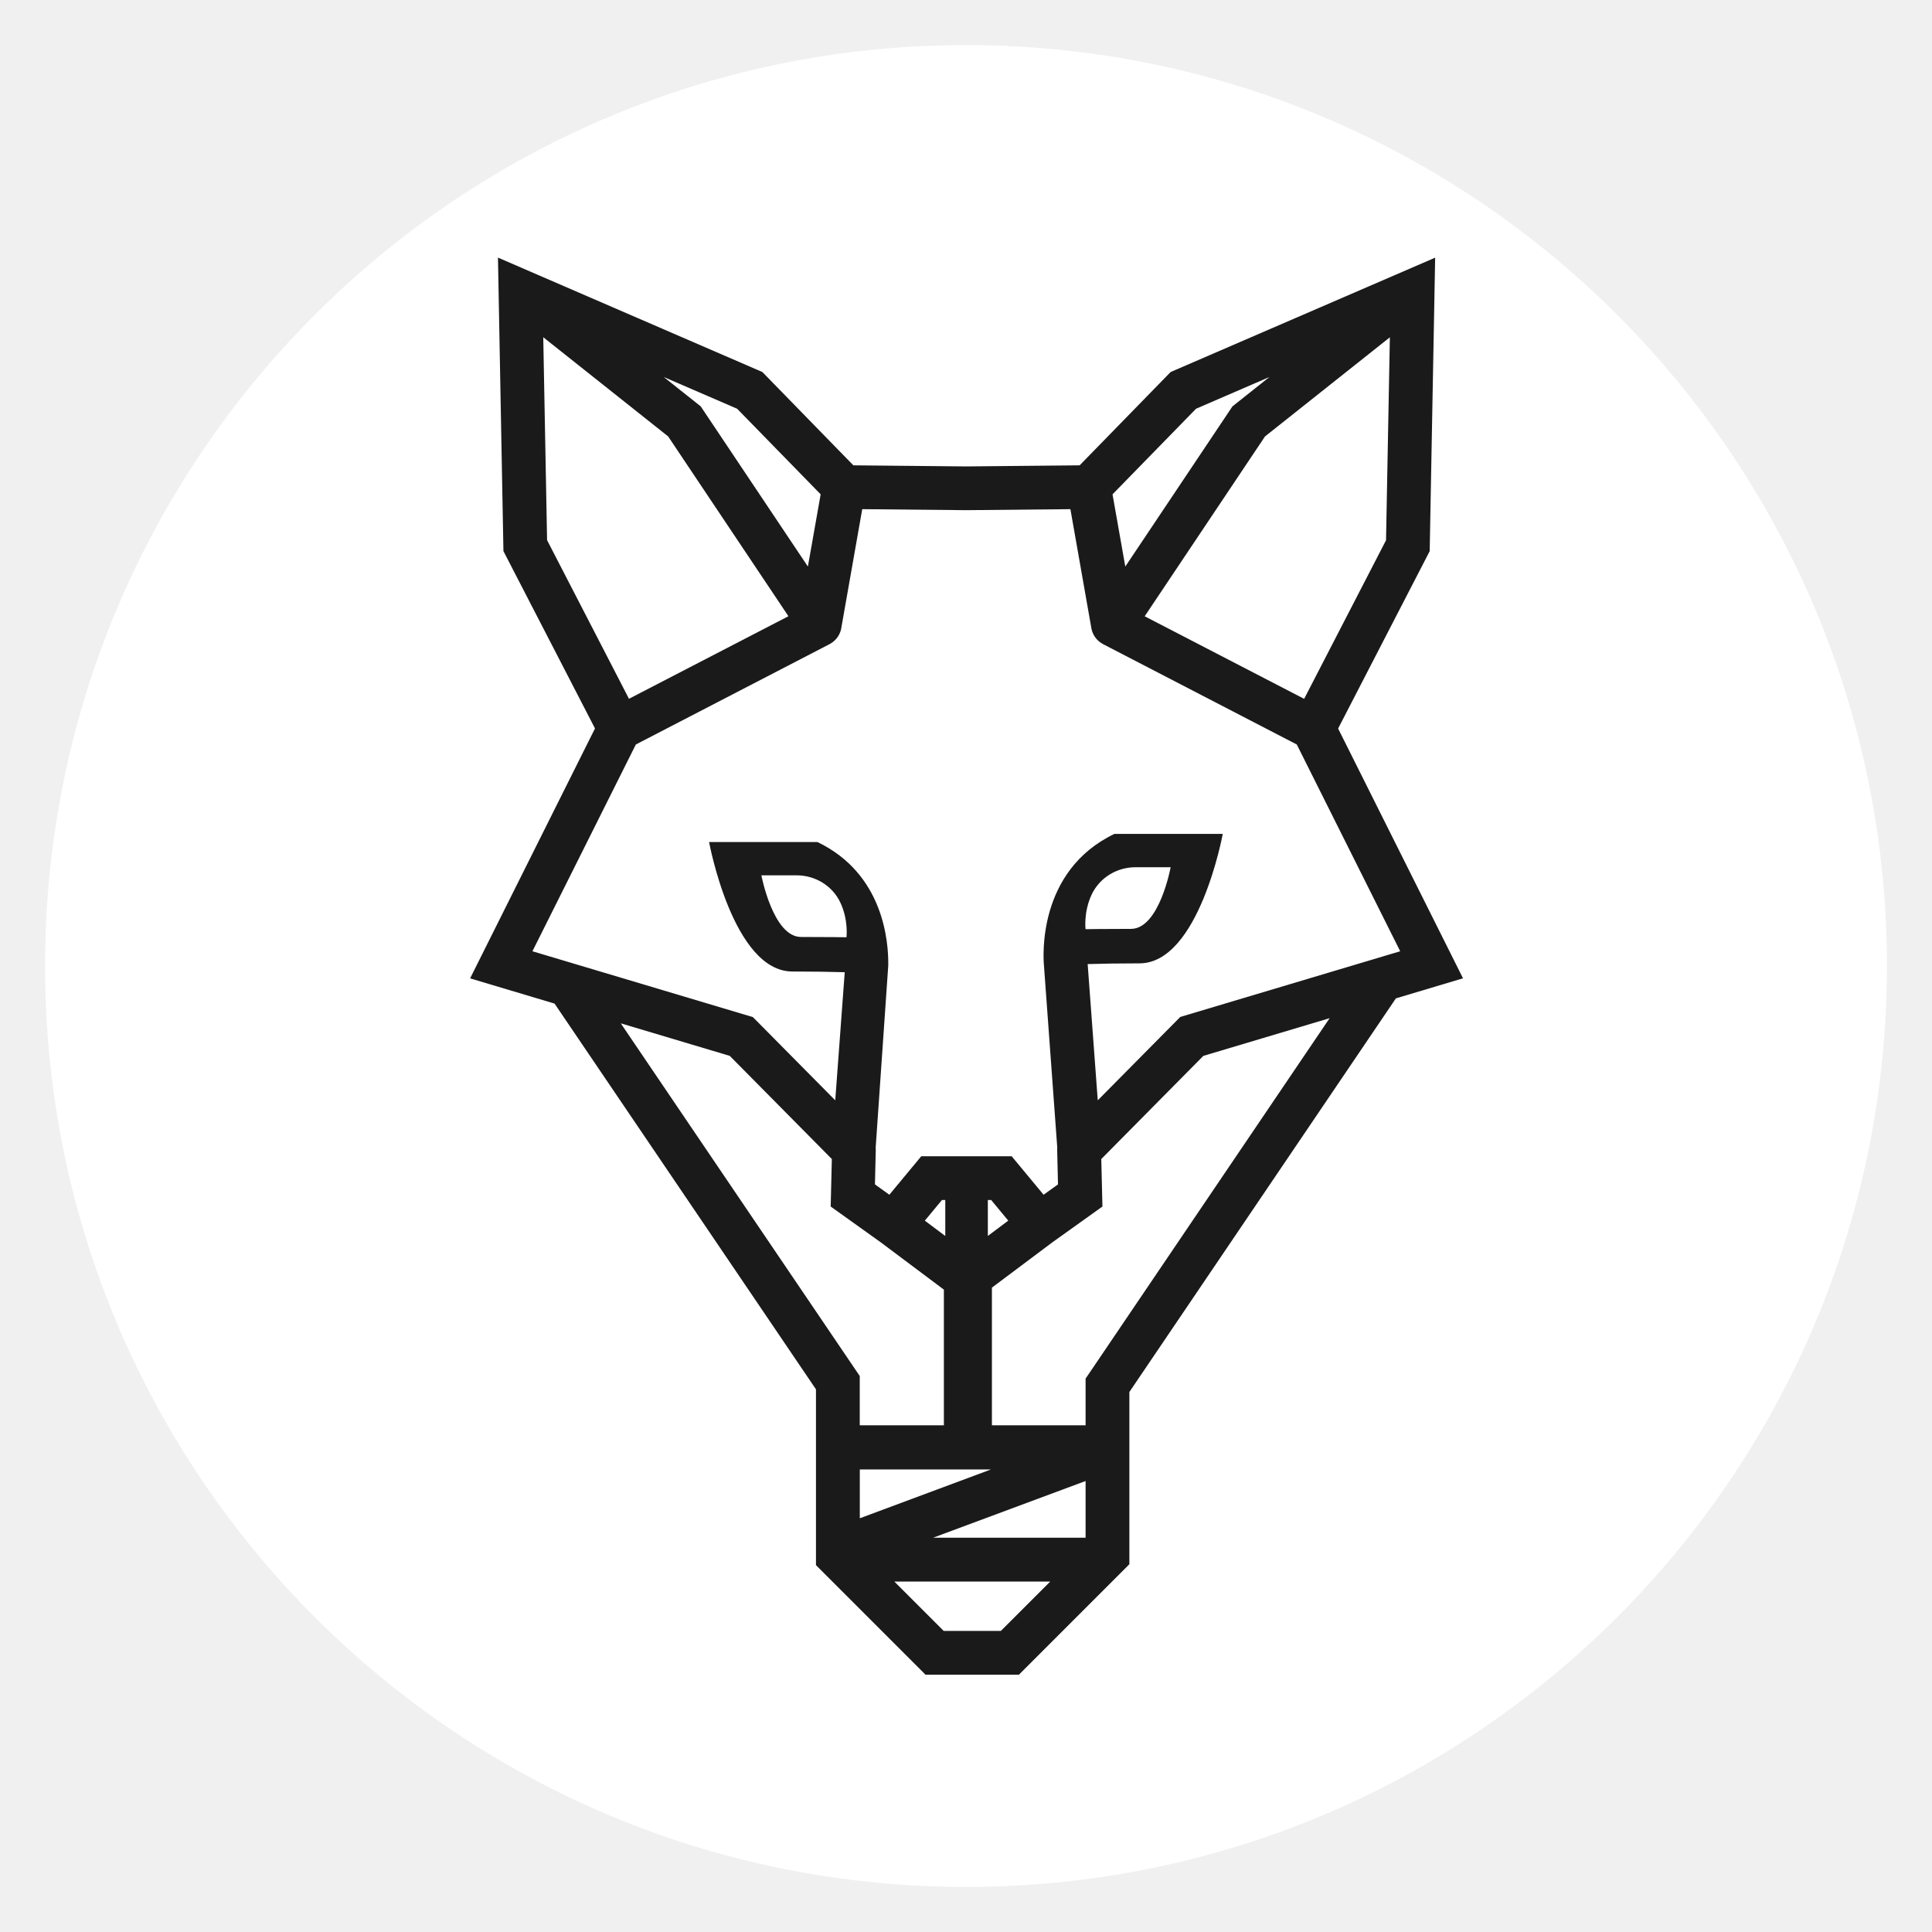
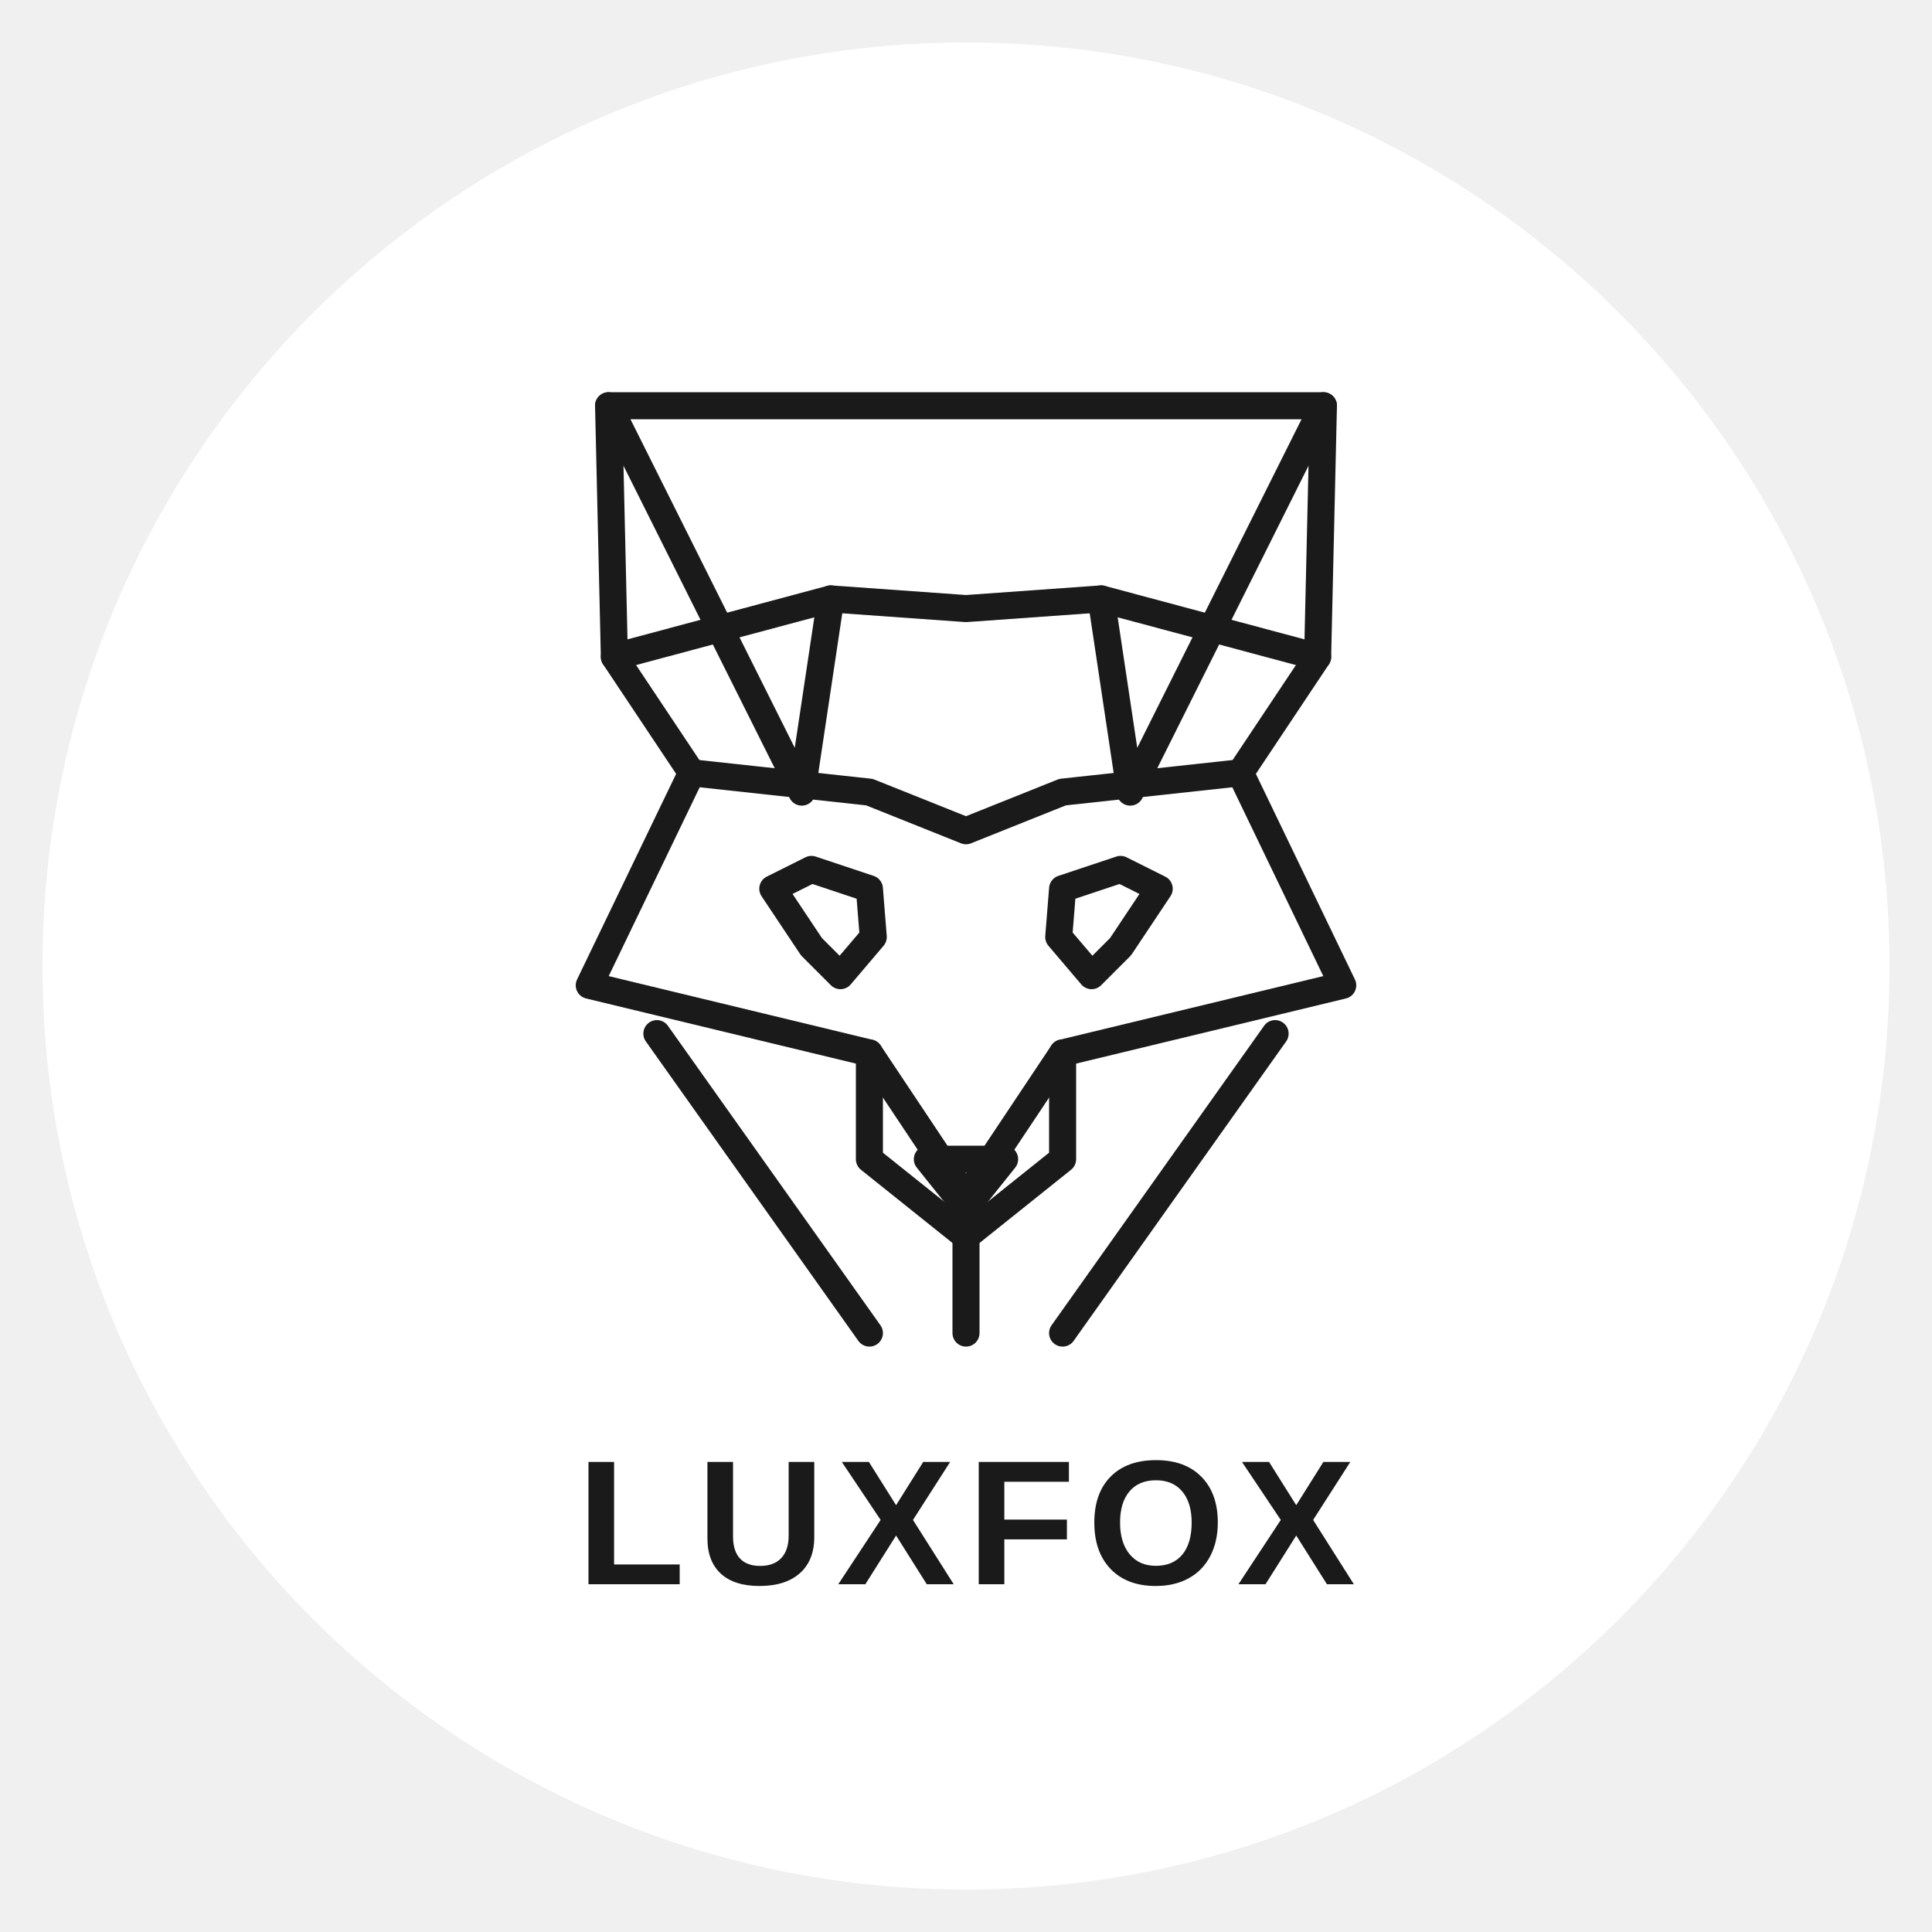
- <svg xmlns="http://www.w3.org/2000/svg" viewBox="0 0 300 300">
-   <circle cx="150" cy="150" r="143" fill="white" />
-   <g transform="translate(73,40) scale(0.944)" fill="#1a1a1a" fill-rule="evenodd">
-     <path d="M142.78,77.46l15.06-29.17.9-48.28-43.51,18.81-14.97,15.35-18.61.18-18.61-.18-14.97-15.35L4.58,0l.9,48.28,15.06,29.17L0,118.56l13.89,4.15,43,63.45v28.92l.77.77,1.93,1.93,8.66,8.66,6.66,6.66h15.36l18.17-18.17v-28.33l43.84-64.75,11.04-3.3-20.55-41.1ZM150.67,46.47l-13.48,26.11-26.23-13.58,19.79-29.58,20.54-16.31-.63,33.37ZM119.41,24.86l12.07-5.22-6.08,4.83-17.63,26.35-2.1-11.88,13.74-14.08ZM43.92,24.86l13.74,14.08-2.1,11.88-17.63-26.35-6.08-4.83,12.07,5.22ZM12.66,46.47l-.63-33.37,20.54,16.31,19.79,29.58-26.23,13.58-13.48-26.11ZM24.8,125.96l17.91,5.35,16.79,16.97-.19,7.81,8.25,5.9,10.37,7.77v22.32h-13.84v-8h-.04l.08-.05-39.34-58.06ZM61.91,111.8s-2.88-.05-7.48-.05-6.52-10.14-6.52-10.14h5.8c3.06,0,5.89,1.72,7.19,4.48,1.35,2.86,1.01,5.7,1.01,5.7ZM74.8,158.41l2.81-3.39h.55v5.91l-.21-.15-3.16-2.37ZM64.1,207.37v-8.03h21.57l-21.57,8.03ZM85.16,160.93v-5.91h.55l2.81,3.39-3.16,2.37-.21.15ZM87.3,225.9h-9.4l-8.12-8.12h25.64l-8.12,8.12ZM101.24,210.57h-25.09l25.09-9.33v9.33ZM102.33,182.79l-1.09,1.6v7.69h-15.41v-22.65l9.93-7.44,8.25-5.9-.19-7.81,16.79-16.97,20.77-6.2-39.05,57.68ZM102.24,104.77c1.31-2.77,4.14-4.49,7.19-4.49h5.8s-1.86,10.14-6.52,10.14-7.48.05-7.48.05c0,0-.34-2.84,1.01-5.7ZM116.79,124.93l-13.55,13.69-1.66-22.41c2.34-.07,5.21-.12,8.52-.12,9.8,0,13.7-21.29,13.7-21.29h-17.83c-12.74,6.12-11.69,20.38-11.58,21.64l2.2,30.11h-.03l.14,5.9-2.37,1.7-5.25-6.33h-14.87l-5.25,6.33-2.37-1.7.14-5.9h-.03l2.08-30.11h0c.06-3.98-.79-15.09-11.64-20.3h-17.83s3.91,21.29,13.7,21.29c3.35,0,6.25.05,8.61.12l-1.56,21.07-13.55-13.69-36.26-10.83,17.01-34.01,31.85-16.5c.94-.49,1.63-1.35,1.89-2.38.02-.09.04-.17.05-.25l3.45-19.58,16.53.16h.59s.59,0,.59,0l16.53-.16,3.45,19.58c.01.08.03.17.05.25.26,1.03.95,1.89,1.89,2.38l31.85,16.5,17.01,34.01-36.26,10.83Z" />
+ <svg xmlns="http://www.w3.org/2000/svg" viewBox="0 0 1000 1000">
+   <circle cx="500" cy="500" r="478" fill="white" />
+   <g fill="none" stroke="#1a1a1a" stroke-width="14" stroke-linecap="round" stroke-linejoin="round">
+     <path d="M 315,210 L 318,340 L 430,310 L 500,315 L 570,310 L 682,340 L 685,210 Z" />
+     <path d="M 315,210 L 415,410 L 430,310" />
+     <path d="M 685,210 L 585,410 L 570,310" />
+     <path d="M 318,340 L 358,400 L 305,510 L 450,545 L 500,620 L 550,545 L 695,510 L 642,400 L 682,340" />
+     <path d="M 358,400 L 450,410 L 500,430 L 550,410 L 642,400" />
+     <path d="M 400,460 L 420,450 L 450,460 L 452,485 L 435,505 L 420,490 Z" />
+     <path d="M 600,460 L 580,450 L 550,460 L 548,485 L 565,505 L 580,490 Z" />
+     <path d="M 450,545 L 450,600 L 500,640 L 550,600 L 550,545" />
+     <path d="M 480,600 L 520,600 L 500,625 Z" />
+     <path d="M 340,535 L 450,690" />
+     <path d="M 660,535 L 550,690" />
+     <path d="M 500,640 L 500,690" />
  </g>
+   <text x="500" y="820" font-family="Arial, Helvetica, sans-serif" font-size="92" font-weight="bold" letter-spacing="6" text-anchor="middle" fill="#1a1a1a">LUXFOX</text>
</svg>
